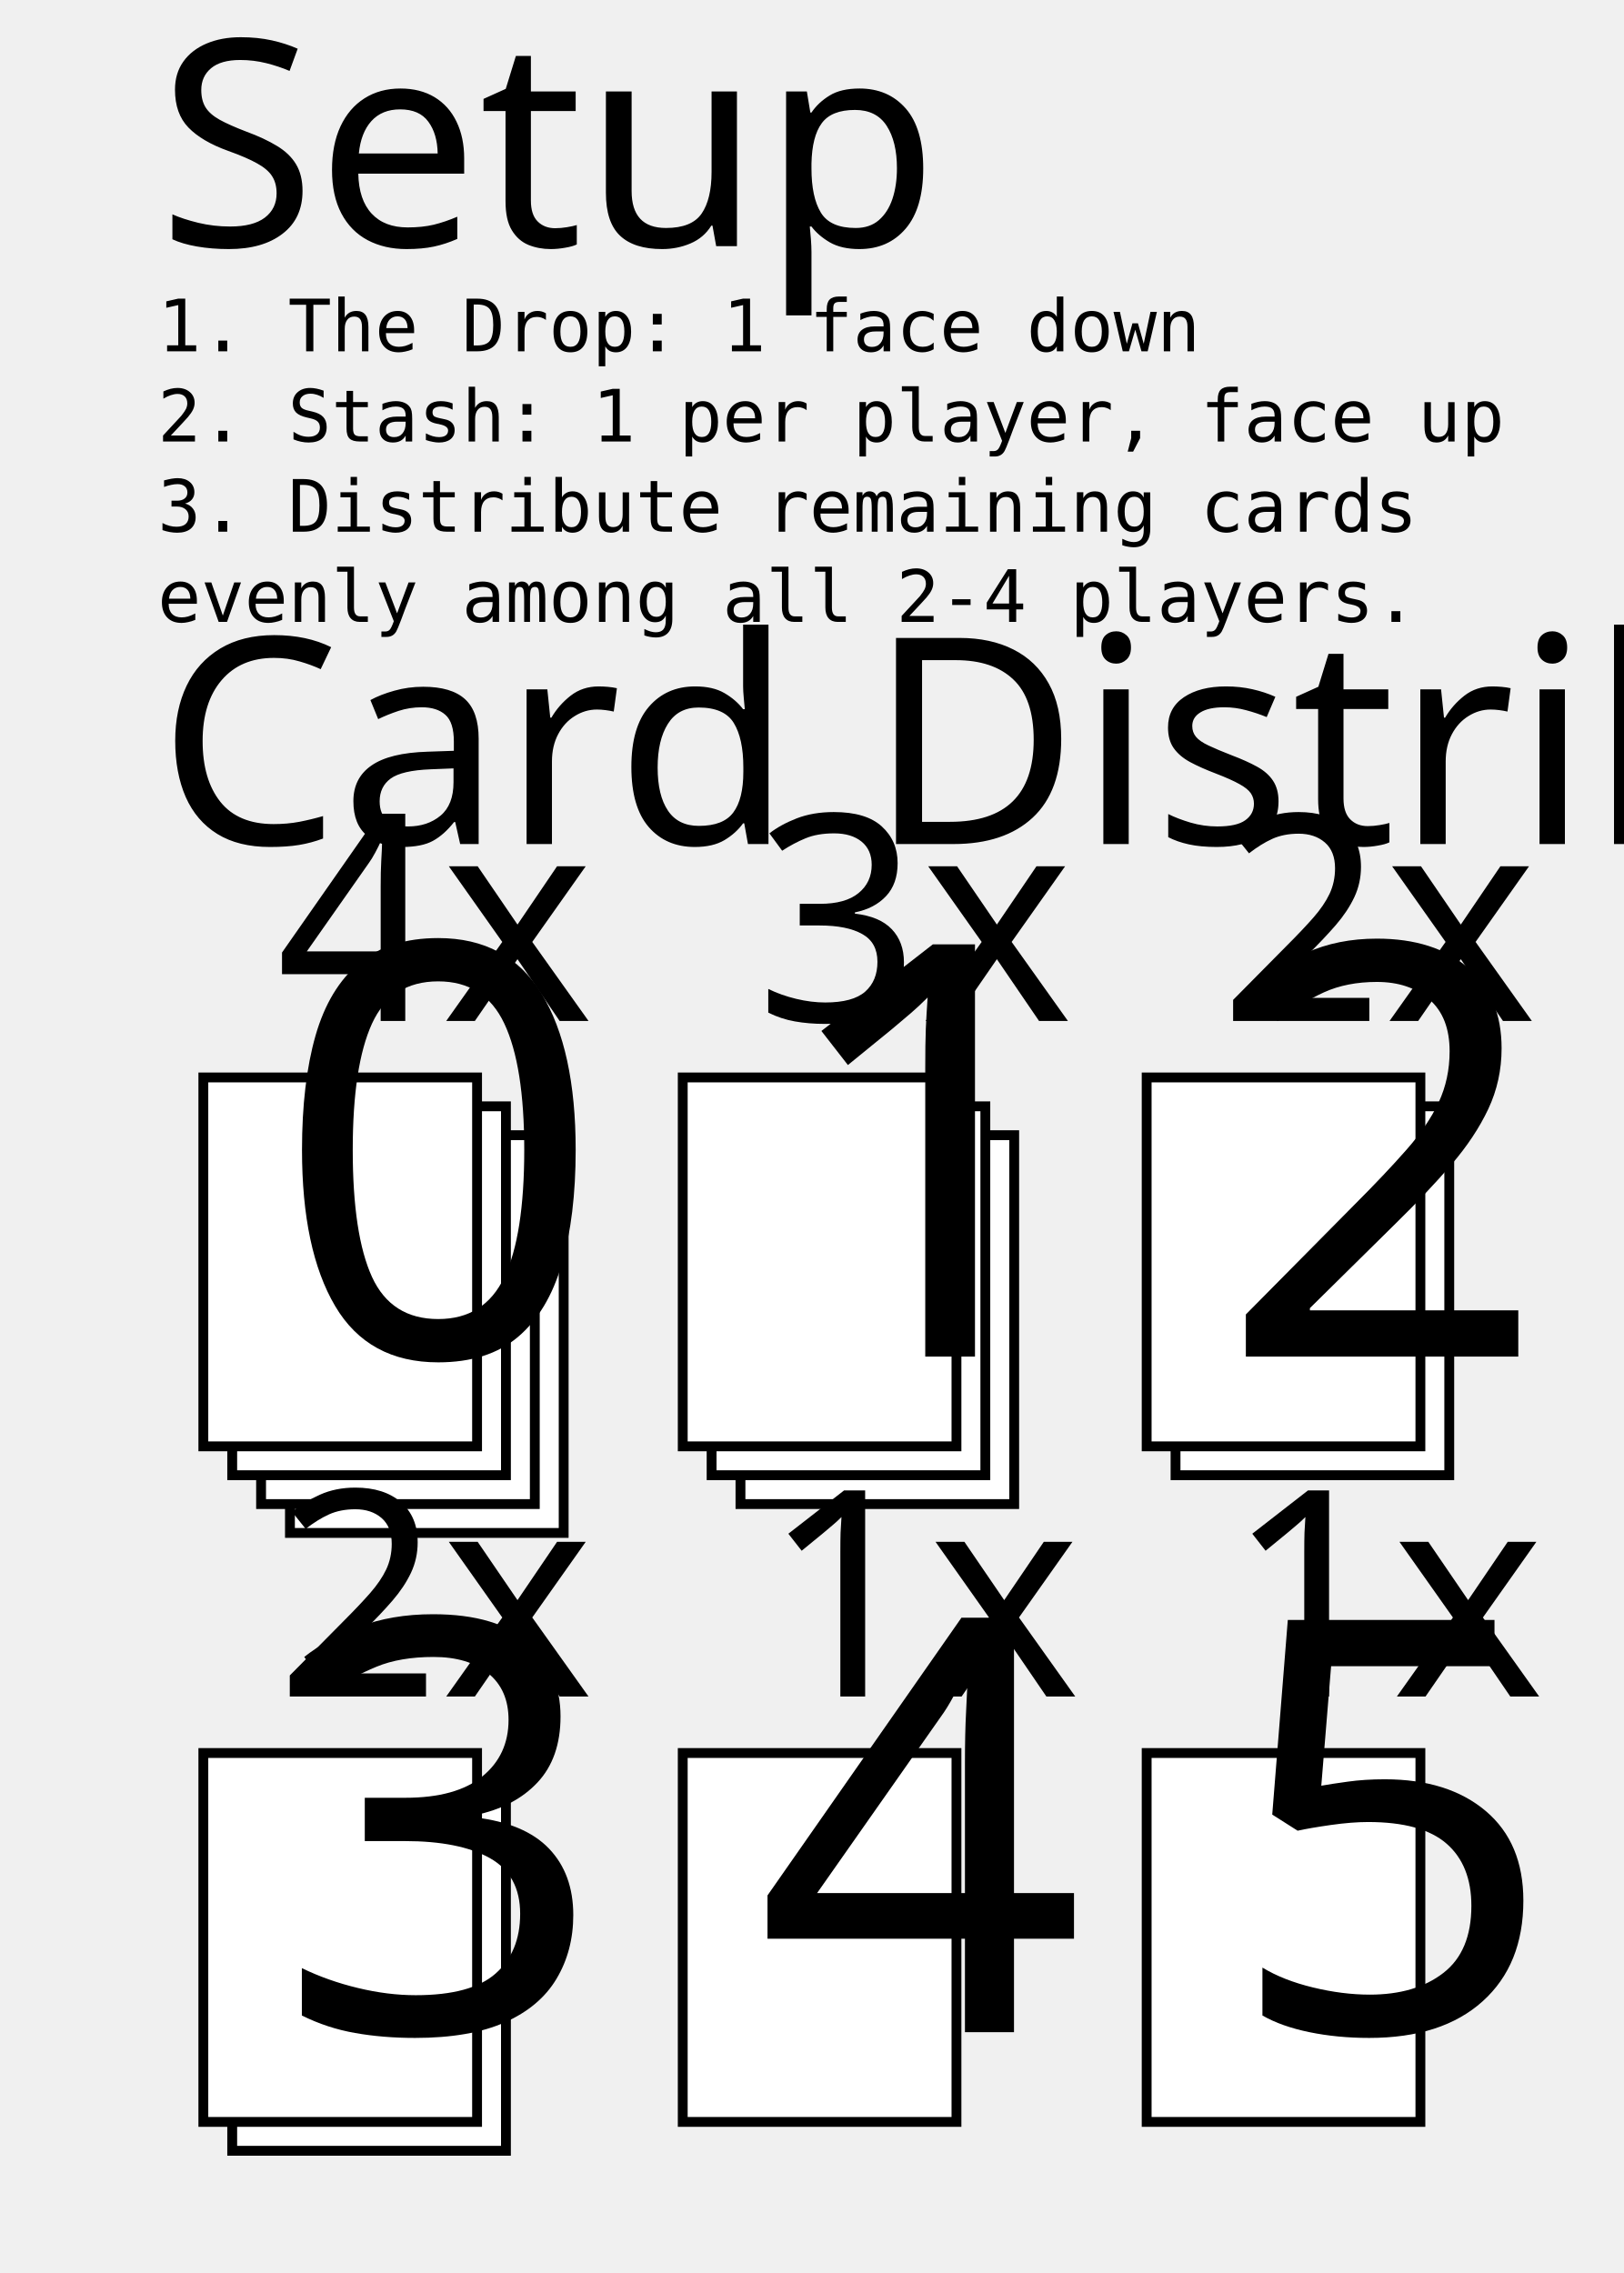
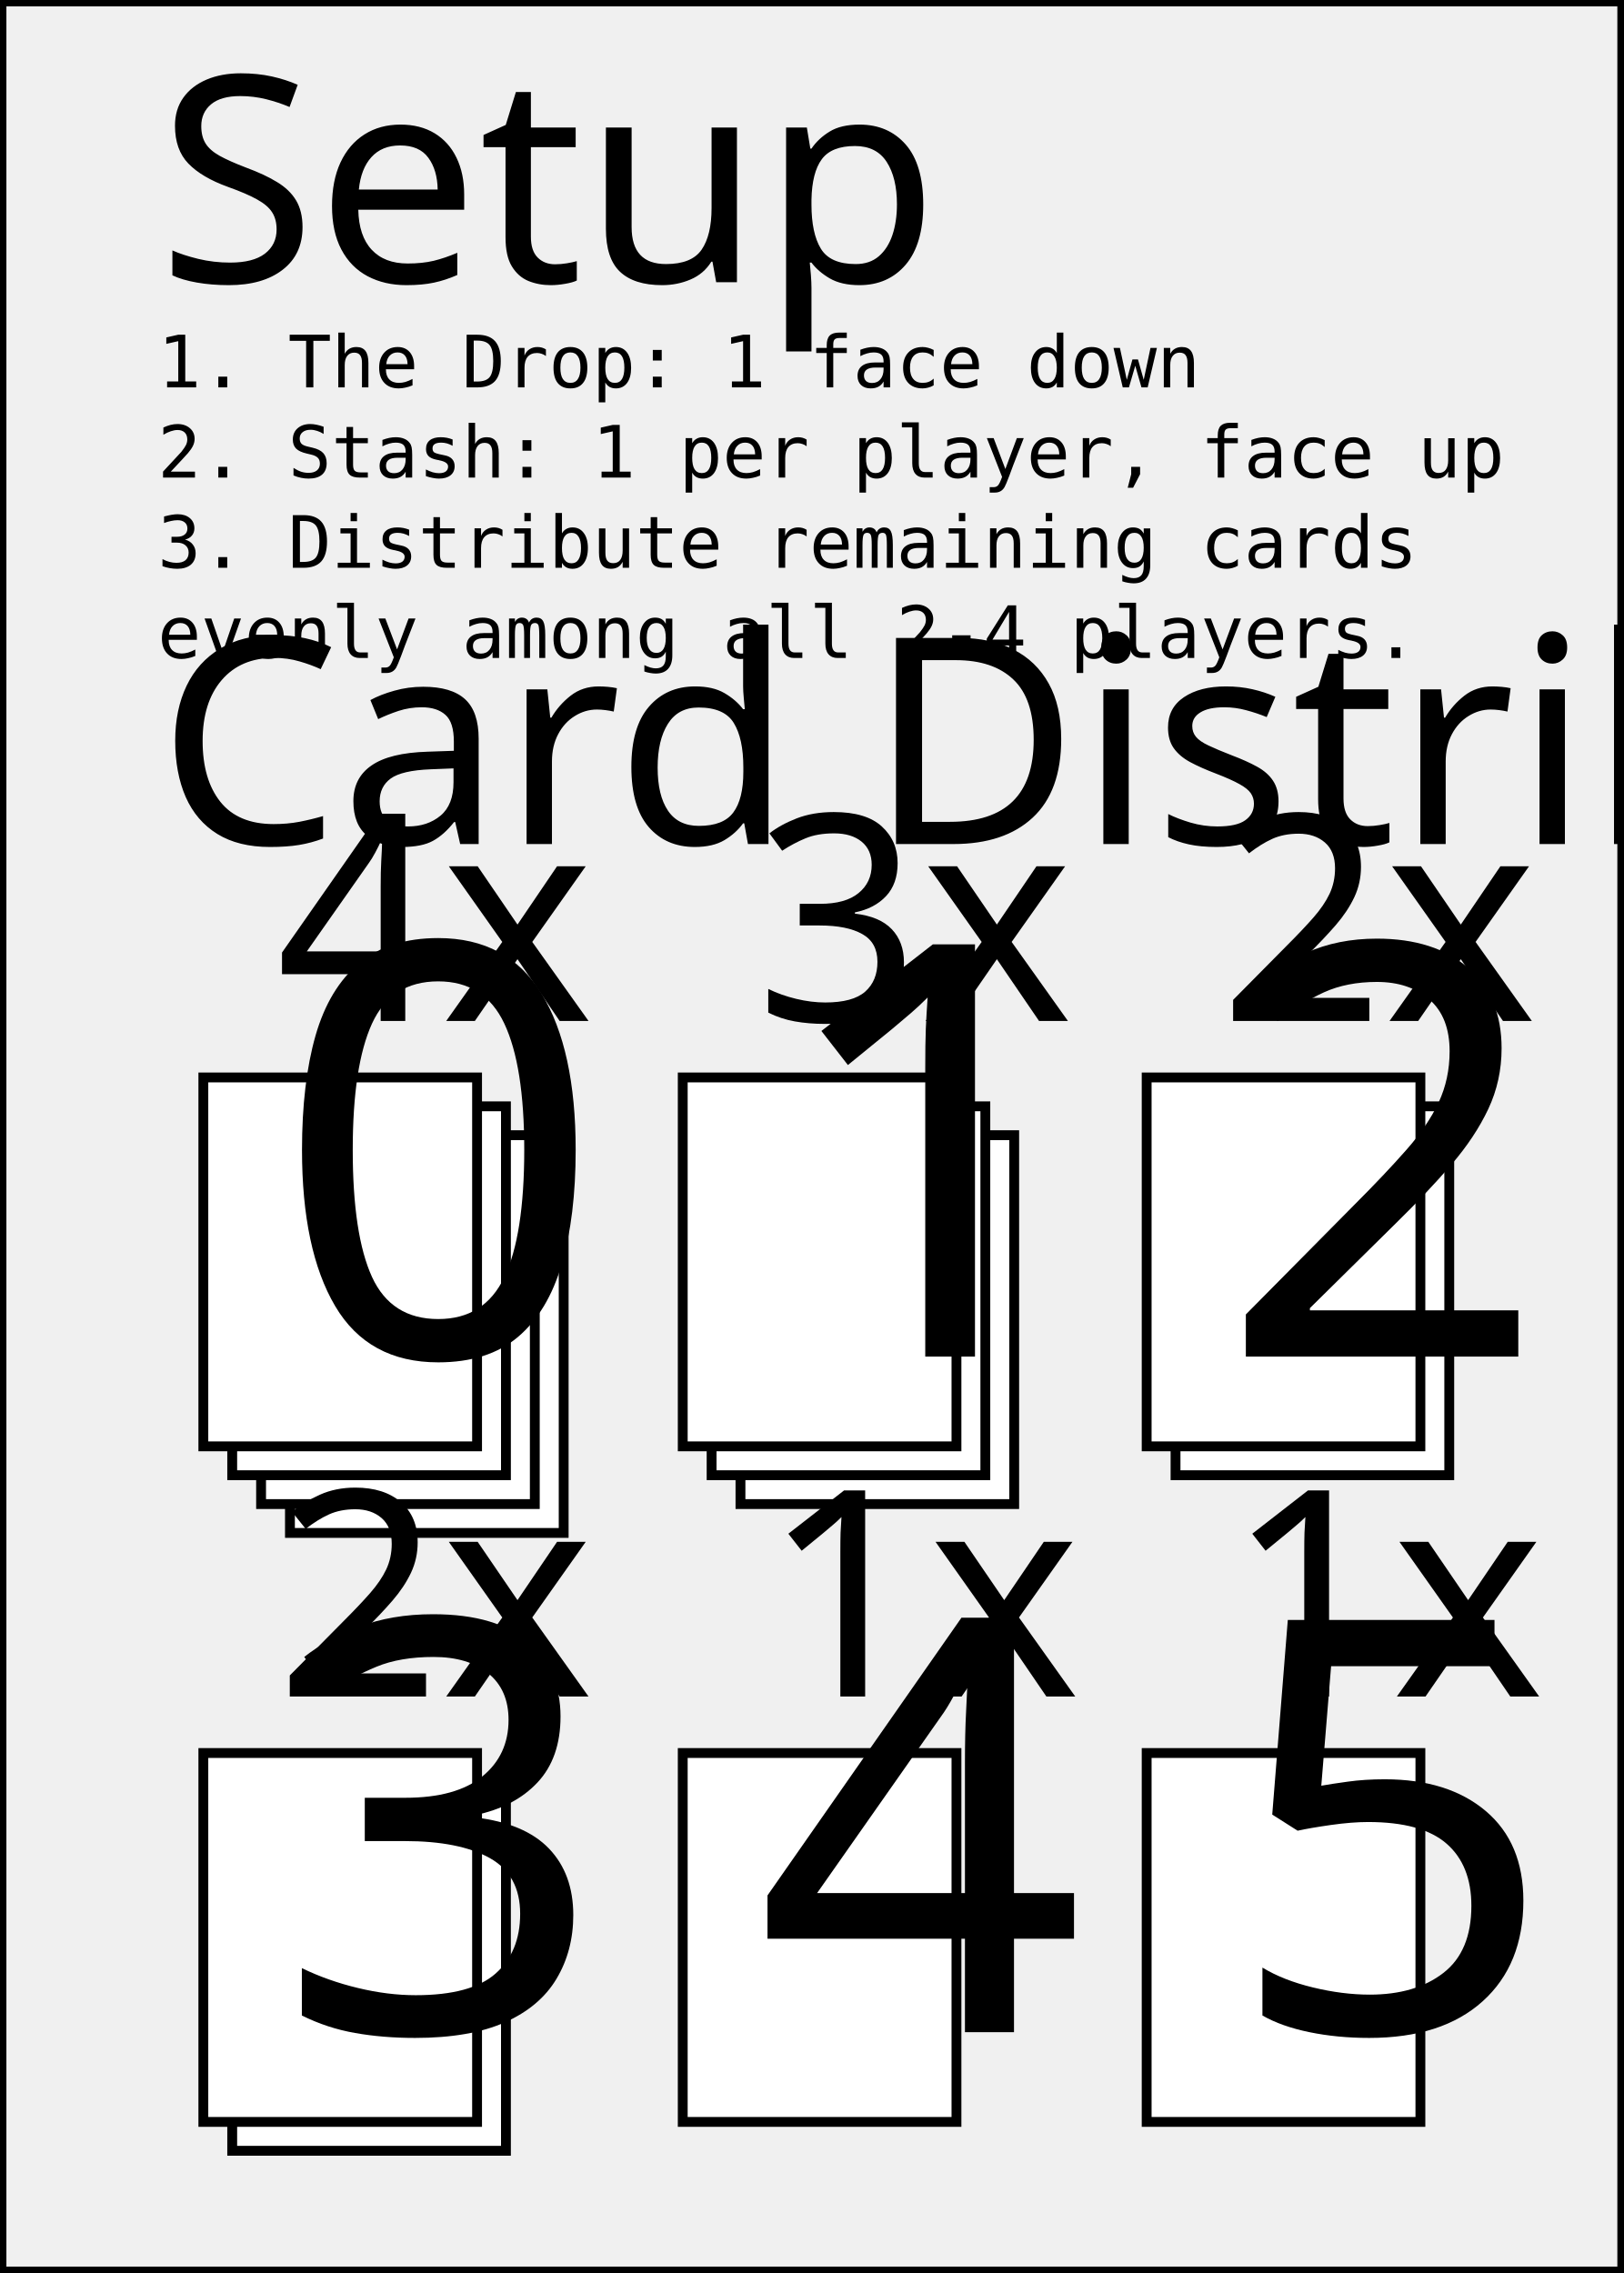
<svg xmlns="http://www.w3.org/2000/svg" width="2.5in" height="3.5in" viewBox="0 0 225 315" id="svg2" version="1.1">
  <defs id="defs4">
    <clipPath clipPathUnits="userSpaceOnUse" id="clipPath4487">
      <rect y="217.061" x="289.868" height="315" width="225" id="rect4489" style="opacity:1;fill:#000000;fill-opacity:1;fill-rule:evenodd;stroke:none;stroke-width:1px;stroke-linecap:butt;stroke-linejoin:miter;stroke-opacity:1" />
    </clipPath>
    <clipPath id="clipPath4487-1" clipPathUnits="userSpaceOnUse">
      <rect style="opacity:1;fill:#000000;fill-opacity:1;fill-rule:evenodd;stroke:none;stroke-width:1px;stroke-linecap:butt;stroke-linejoin:miter;stroke-opacity:1" id="rect4489-6" width="225" height="315" x="289.868" y="217.061" />
    </clipPath>
    <filter id="filter4176" style="color-interpolation-filters:sRGB;">
      <feGaussianBlur id="feGaussianBlur4178" result="blur" stdDeviation="3.13" />
      <feComposite id="feComposite4180" result="composite1" operator="atop" in2="blur" in="SourceGraphic" />
      <feComposite id="feComposite4182" result="composite2" operator="in" in2="composite1" />
      <feComposite id="feComposite4184" result="composite3" operator="in" in2="composite2" />
    </filter>
    <filter id="filter4250" style="color-interpolation-filters:sRGB;">
      <feGaussianBlur id="feGaussianBlur4252" result="blur" stdDeviation="15.894" />
      <feComposite id="feComposite4254" result="composite1" operator="atop" in2="blur" in="SourceGraphic" />
      <feComposite id="feComposite4256" result="composite2" operator="in" in2="composite1" />
      <feComposite id="feComposite4258" result="composite3" operator="in" in2="composite2" />
    </filter>
    <clipPath clipPathUnits="userSpaceOnUse" id="clipPath4487-7">
      <rect y="217.061" x="289.868" height="315" width="225" id="rect4489-8" style="opacity:1;fill:#000000;fill-opacity:1;fill-rule:evenodd;stroke:none;stroke-width:1px;stroke-linecap:butt;stroke-linejoin:miter;stroke-opacity:1" />
    </clipPath>
    <filter style="color-interpolation-filters:sRGB;" id="filter4159">
      <feGaussianBlur stdDeviation="3.13" result="blur" id="feGaussianBlur4161" />
      <feComposite in="SourceGraphic" in2="blur" operator="atop" result="composite1" id="feComposite4163" />
      <feComposite in2="composite1" operator="in" result="composite2" id="feComposite4165" />
      <feComposite in2="composite2" operator="in" result="composite3" id="feComposite4167" />
    </filter>
    <clipPath id="clipPath4359" clipPathUnits="userSpaceOnUse">
      <rect style="opacity:1;fill:#2d78ba;fill-opacity:1;fill-rule:evenodd;stroke:none;stroke-width:1px;stroke-linecap:butt;stroke-linejoin:miter;stroke-opacity:1" id="rect4361" width="503.893" height="705.45" x="-1014.725" y="-323.922" />
    </clipPath>
    <filter id="filter4316-3" style="color-interpolation-filters:sRGB">
      <feGaussianBlur id="feGaussianBlur4318-7" result="blur" stdDeviation="5" />
      <feComposite id="feComposite4320-6" result="composite1" operator="atop" in2="blur" in="SourceGraphic" />
      <feComposite id="feComposite4322-7" result="composite2" operator="in" in2="composite1" />
      <feComposite id="feComposite4324-4" result="composite3" operator="in" in2="composite2" />
    </filter>
    <clipPath clipPathUnits="userSpaceOnUse" id="clipPath4337">
      <rect style="opacity:1;fill:#442a0b;fill-opacity:1;fill-rule:evenodd;stroke:none;stroke-width:1px;stroke-linecap:butt;stroke-linejoin:miter;stroke-opacity:1" id="rect4339" width="270.947" height="379.325" x="-368.422" y="-89.322" />
    </clipPath>
    <clipPath id="clipPath4487-6" clipPathUnits="userSpaceOnUse">
      <rect style="opacity:1;fill:#000000;fill-opacity:1;fill-rule:evenodd;stroke:none;stroke-width:1px;stroke-linecap:butt;stroke-linejoin:miter;stroke-opacity:1" id="rect4489-0" width="225" height="315" x="289.868" y="217.061" />
    </clipPath>
    <clipPath id="clipPath4644" clipPathUnits="userSpaceOnUse">
      <rect style="opacity:1;fill:#1b3a55;fill-opacity:1;fill-rule:evenodd;stroke:none;stroke-width:1px;stroke-linecap:butt;stroke-linejoin:miter;stroke-opacity:1" id="rect4646" width="225" height="315" x="289.868" y="217.061" />
    </clipPath>
    <clipPath clipPathUnits="userSpaceOnUse" id="clipPath4487-7-5">
      <rect y="217.061" x="289.868" height="315" width="225" id="rect4489-1" style="opacity:1;fill:#000000;fill-opacity:1;fill-rule:evenodd;stroke:none;stroke-width:1px;stroke-linecap:butt;stroke-linejoin:miter;stroke-opacity:1" />
    </clipPath>
    <clipPath clipPathUnits="userSpaceOnUse" id="clipPath4644-9">
      <rect y="217.061" x="289.868" height="315" width="225" id="rect4646-0" style="opacity:1;fill:#1b3a55;fill-opacity:1;fill-rule:evenodd;stroke:none;stroke-width:1px;stroke-linecap:butt;stroke-linejoin:miter;stroke-opacity:1" />
    </clipPath>
    <filter style="color-interpolation-filters:sRGB;" id="filter4169">
      <feGaussianBlur stdDeviation="64.59" result="blur" id="feGaussianBlur4171" />
      <feComposite in="SourceGraphic" in2="blur" operator="atop" result="composite1" id="feComposite4173" />
      <feComposite in2="composite1" operator="in" result="composite2" id="feComposite4175" />
      <feComposite in2="composite2" operator="in" result="composite3" id="feComposite4177" />
    </filter>
    <clipPath clipPathUnits="userSpaceOnUse" id="clipPath4185">
      <rect style="opacity:0.214;fill:#ff0000;fill-opacity:1" id="rect4187" width="628.571" height="874.286" x="544.154" y="-656.51" />
    </clipPath>
    <filter style="color-interpolation-filters:sRGB;" id="filter4249">
      <feColorMatrix values="9.021 0 0 4.071 -4.011 0 9.021 0 4.071 -4.011 0 0 9.021 4.071 -4.011 0 0 0 1 0" id="feColorMatrix4251" />
    </filter>
    <filter style="color-interpolation-filters:sRGB;" id="filter4283">
      <feGaussianBlur stdDeviation="3.13" result="blur" id="feGaussianBlur4285" />
      <feComposite in="SourceGraphic" in2="blur" operator="atop" result="composite1" id="feComposite4287" />
      <feComposite in2="composite1" operator="in" result="composite2" id="feComposite4289" />
      <feComposite in2="composite2" operator="in" result="composite3" id="feComposite4291" />
    </filter>
    <filter style="color-interpolation-filters:sRGB;" id="filter4564">
      <feColorMatrix values="2.86 -0.3 -0.3 0 0 -0.3 2.86 -0.3 0 0 -0.3 -0.3 2.86 0 0 0 0 0 1 0 " id="feColorMatrix4566" />
    </filter>
    <clipPath clipPathUnits="userSpaceOnUse" id="clipPath5019">
      <rect style="opacity:1;fill:#1b3a55;fill-opacity:1;fill-rule:evenodd;stroke:none;stroke-width:1px;stroke-linecap:butt;stroke-linejoin:miter;stroke-opacity:1" id="rect5021" width="652.476" height="913.466" x="634.955" y="-611.306" />
    </clipPath>
    <filter id="filter4316" style="color-interpolation-filters:sRGB;">
      <feGaussianBlur id="feGaussianBlur4318" result="blur" stdDeviation="5" />
      <feComposite id="feComposite4320" result="composite1" operator="atop" in2="blur" in="SourceGraphic" />
      <feComposite id="feComposite4322" result="composite2" operator="in" in2="composite1" />
      <feComposite id="feComposite4324" result="composite3" operator="in" in2="composite2" />
    </filter>
    <clipPath clipPathUnits="userSpaceOnUse" id="clipPath5019-2">
      <rect style="opacity:1;fill:#1b3a55;fill-opacity:1;fill-rule:evenodd;stroke:none;stroke-width:1px;stroke-linecap:butt;stroke-linejoin:miter;stroke-opacity:1" id="rect5021-4" width="652.476" height="913.466" x="634.955" y="-611.306" />
    </clipPath>
    <filter style="color-interpolation-filters:sRGB" id="filter4564-0">
      <feColorMatrix values="2.86 -0.3 -0.3 0 0 -0.3 2.86 -0.3 0 0 -0.3 -0.3 2.86 0 0 0 0 0 1 0 " id="feColorMatrix4566-8" />
    </filter>
    <filter style="color-interpolation-filters:sRGB" id="filter4283-3">
      <feGaussianBlur stdDeviation="3.13" result="blur" id="feGaussianBlur4285-8" />
      <feComposite in="SourceGraphic" in2="blur" operator="atop" result="composite1" id="feComposite4287-4" />
      <feComposite in2="composite1" operator="in" result="composite2" id="feComposite4289-2" />
      <feComposite in2="composite2" operator="in" result="composite3" id="feComposite4291-5" />
    </filter>
    <clipPath id="clipPath4359-9" clipPathUnits="userSpaceOnUse">
      <rect style="opacity:1;fill:#2d78ba;fill-opacity:1;fill-rule:evenodd;stroke:none;stroke-width:1px;stroke-linecap:butt;stroke-linejoin:miter;stroke-opacity:1" id="rect4361-8" width="503.893" height="705.45" x="-1014.725" y="-323.922" />
    </clipPath>
    <clipPath clipPathUnits="userSpaceOnUse" id="clipPath4602">
      <rect y="210.709" x="268.872" height="310.407" width="221.719" id="rect4604" style="opacity:1;fill:#42004f;fill-opacity:1;fill-rule:evenodd;stroke:none;stroke-width:1px;stroke-linecap:butt;stroke-linejoin:miter;stroke-opacity:1" />
    </clipPath>
    <clipPath clipPathUnits="userSpaceOnUse" id="clipPath4284">
      <rect style="opacity:1;fill:#42004f;fill-opacity:1;fill-rule:evenodd;stroke:none;stroke-width:1px;stroke-linecap:butt;stroke-linejoin:miter;stroke-opacity:1" id="rect4286" width="225" height="315" x="289.868" y="217.061" />
    </clipPath>
  </defs>
  <g id="layer1" transform="translate(-289.8679,-217.0612)">
-     <path style="opacity:1;fill:#000000;fill-opacity:1;fill-rule:evenodd;stroke:none;stroke-width:1px;stroke-linecap:butt;stroke-linejoin:miter;stroke-opacity:1" d="m 607.056,-3.152 0,315 225,0 0,-315 -225,0 z m 9,9 207,0 0,297 -207,0 0,-297 z" id="rect4195" />
-     <text xml:space="preserve" style="font-style:normal;font-weight:normal;font-size:40px;line-height:125%;font-family:sans-serif;text-align:center;letter-spacing:0px;word-spacing:0px;text-anchor:middle;fill:#000000;fill-opacity:1;stroke:none;stroke-width:1px;stroke-linecap:butt;stroke-linejoin:miter;stroke-opacity:1" x="409.248" y="157.38" id="text4514">
-       <tspan x="409.248" y="157.38" style="font-style:normal;font-variant:normal;font-weight:normal;font-stretch:normal;font-family:'RM Typerighter old';-inkscape-font-specification:'RM Typerighter old';text-align:center;text-anchor:middle" id="tspan4528">Dead Drop</tspan>
-     </text>
-     <text id="text4213" y="251.175" x="311.709" style="font-style:normal;font-weight:normal;font-size:40px;line-height:125%;font-family:sans-serif;text-align:start;letter-spacing:0px;word-spacing:0px;text-anchor:start;fill:#000000;fill-opacity:1;stroke:none;stroke-width:1px;stroke-linecap:butt;stroke-linejoin:miter;stroke-opacity:1" xml:space="preserve">
-       <tspan id="tspan4215" style="font-style:normal;font-variant:normal;font-weight:normal;font-stretch:normal;font-family:'RM Typerighter old';-inkscape-font-specification:'RM Typerighter old';text-align:start;text-anchor:start" y="251.175" x="311.709">Setup</tspan>
-     </text>
-     <text xml:space="preserve" style="font-style:normal;font-variant:normal;font-weight:normal;font-stretch:normal;font-size:12.5px;line-height:125%;font-family:Consolas;-inkscape-font-specification:Consolas;letter-spacing:0px;word-spacing:0px;fill:#000000;fill-opacity:1;stroke:none;stroke-width:1px;stroke-linecap:butt;stroke-linejoin:miter;stroke-opacity:1" x="311.709" y="265.749" id="text4217">
-       <tspan id="tspan4219" x="311.709" y="265.749" style="font-size:10px">1. The Drop: 1 face down</tspan>
-       <tspan x="311.709" y="278.249" id="tspan4221" style="font-size:10px">2. Stash: 1 per player, face up</tspan>
-       <tspan x="311.709" y="290.749" id="tspan4223" style="font-size:10px">3. Distribute remaining cards</tspan>
-       <tspan x="311.709" y="303.249" id="tspan4225" style="font-size:10px">evenly among all 2-4 players.</tspan>
-     </text>
+     <g id="g4262" transform="translate(0,5)">
+       <text xml:space="preserve" style="font-style:normal;font-weight:normal;font-size:40px;line-height:125%;font-family:sans-serif;text-align:start;letter-spacing:0px;word-spacing:0px;text-anchor:start;fill:#000000;fill-opacity:1;stroke:none;stroke-width:1px;stroke-linecap:butt;stroke-linejoin:miter;stroke-opacity:1" x="311.709" y="251.175" id="text4213">
+         <tspan x="311.709" y="251.175" style="font-style:normal;font-variant:normal;font-weight:normal;font-stretch:normal;font-family:'RM Typerighter old';-inkscape-font-specification:'RM Typerighter old';text-align:start;text-anchor:start" id="tspan4215">Setup</tspan>
+       </text>
+       <text id="text4217" y="265.749" x="311.709" style="font-style:normal;font-variant:normal;font-weight:normal;font-stretch:normal;font-size:12.5px;line-height:125%;font-family:Consolas;-inkscape-font-specification:Consolas;letter-spacing:0px;word-spacing:0px;fill:#000000;fill-opacity:1;stroke:none;stroke-width:1px;stroke-linecap:butt;stroke-linejoin:miter;stroke-opacity:1" xml:space="preserve">
+         <tspan style="font-size:10px" y="265.749" x="311.709" id="tspan4219">1. The Drop: 1 face down</tspan>
+         <tspan style="font-size:10px" id="tspan4221" y="278.249" x="311.709">2. Stash: 1 per player, face up</tspan>
+         <tspan style="font-size:10px" id="tspan4223" y="290.749" x="311.709">3. Distribute remaining cards</tspan>
+         <tspan style="font-size:10px" id="tspan4225" y="303.249" x="311.709">evenly among all 2-4 players.</tspan>
+       </text>
+     </g>
    <text xml:space="preserve" style="font-style:normal;font-weight:normal;font-size:40px;line-height:125%;font-family:sans-serif;text-align:start;letter-spacing:0px;word-spacing:0px;text-anchor:start;fill:#000000;fill-opacity:1;stroke:none;stroke-width:1px;stroke-linecap:butt;stroke-linejoin:miter;stroke-opacity:1" x="311.709" y="334.032" id="text4227">
      <tspan x="311.709" y="334.032" style="font-style:normal;font-variant:normal;font-weight:normal;font-stretch:normal;font-family:'RM Typerighter old';-inkscape-font-specification:'RM Typerighter old';text-align:start;text-anchor:start" id="tspan4229">Card Distribution</tspan>
    </text>
    <g id="g4343" transform="translate(1.071427,-9.050763)">
      <rect style="opacity:1;fill:#ffffff;fill-opacity:1;stroke:#000000;stroke-width:1.363;stroke-miterlimit:4;stroke-dasharray:none;stroke-opacity:1" id="rect4271" width="37.93" height="51.123" x="451.689" y="379.429" />
      <rect style="opacity:1;fill:#ffffff;fill-opacity:1;stroke:#000000;stroke-width:1.363;stroke-miterlimit:4;stroke-dasharray:none;stroke-opacity:1" id="rect4259" width="37.93" height="51.123" x="391.403" y="383.429" />
      <rect y="379.429" x="387.403" height="51.123" width="37.93" id="rect4257" style="opacity:1;fill:#ffffff;fill-opacity:1;stroke:#000000;stroke-width:1.363;stroke-miterlimit:4;stroke-dasharray:none;stroke-opacity:1" />
      <rect style="opacity:1;fill:#ffffff;fill-opacity:1;stroke:#000000;stroke-width:1.363;stroke-miterlimit:4;stroke-dasharray:none;stroke-opacity:1" id="rect4245" width="37.93" height="51.123" x="328.974" y="387.429" />
      <rect y="383.429" x="324.974" height="51.123" width="37.93" id="rect4243" style="opacity:1;fill:#ffffff;fill-opacity:1;stroke:#000000;stroke-width:1.363;stroke-miterlimit:4;stroke-dasharray:none;stroke-opacity:1" />
      <rect style="opacity:1;fill:#ffffff;fill-opacity:1;stroke:#000000;stroke-width:1.363;stroke-miterlimit:4;stroke-dasharray:none;stroke-opacity:1" id="rect4241" width="37.93" height="51.123" x="320.974" y="379.429" />
      <rect y="375.429" x="316.974" height="51.123" width="37.93" id="rect4231" style="opacity:1;fill:#ffffff;fill-opacity:1;stroke:#000000;stroke-width:1.363;stroke-miterlimit:4;stroke-dasharray:none;stroke-opacity:1" />
      <text id="text4233" y="367.604" x="327.033" style="font-style:normal;font-weight:normal;font-size:40px;line-height:125%;font-family:sans-serif;text-align:start;letter-spacing:0px;word-spacing:0px;text-anchor:start;fill:#000000;fill-opacity:1;stroke:none;stroke-width:1px;stroke-linecap:butt;stroke-linejoin:miter;stroke-opacity:1" xml:space="preserve">
        <tspan id="tspan4235" style="font-style:normal;font-variant:normal;font-weight:normal;font-stretch:normal;font-family:'RM Typerighter old';-inkscape-font-specification:'RM Typerighter old';text-align:start;text-anchor:start" y="367.604" x="327.033">4x</tspan>
      </text>
      <text xml:space="preserve" style="font-style:normal;font-weight:normal;font-size:80px;line-height:125%;font-family:sans-serif;text-align:start;letter-spacing:0px;word-spacing:0px;text-anchor:start;fill:#000000;fill-opacity:1;stroke:none;stroke-width:1px;stroke-linecap:butt;stroke-linejoin:miter;stroke-opacity:1" x="326.721" y="414.115" id="text4237">
        <tspan x="326.721" y="414.115" style="font-style:normal;font-variant:normal;font-weight:normal;font-stretch:normal;font-size:80px;font-family:'RM Typerighter old';-inkscape-font-specification:'RM Typerighter old';text-align:start;text-anchor:start" id="tspan4239">0</tspan>
      </text>
      <g id="g4290">
        <text id="text4249" y="367.604" x="393.462" style="font-style:normal;font-weight:normal;font-size:40px;line-height:125%;font-family:sans-serif;text-align:start;letter-spacing:0px;word-spacing:0px;text-anchor:start;fill:#000000;fill-opacity:1;stroke:none;stroke-width:1px;stroke-linecap:butt;stroke-linejoin:miter;stroke-opacity:1" xml:space="preserve">
          <tspan id="tspan4251" style="font-style:normal;font-variant:normal;font-weight:normal;font-stretch:normal;font-family:'RM Typerighter old';-inkscape-font-specification:'RM Typerighter old';text-align:start;text-anchor:start" y="367.604" x="393.462">3x</tspan>
        </text>
        <g id="g4285">
          <rect style="opacity:1;fill:#ffffff;fill-opacity:1;stroke:#000000;stroke-width:1.363;stroke-miterlimit:4;stroke-dasharray:none;stroke-opacity:1" id="rect4247" width="37.93" height="51.123" x="383.403" y="375.429" />
          <text id="text4253" y="414.115" x="395.493" style="font-style:normal;font-weight:normal;font-size:80px;line-height:125%;font-family:sans-serif;text-align:start;letter-spacing:0px;word-spacing:0px;text-anchor:start;fill:#000000;fill-opacity:1;stroke:none;stroke-width:1px;stroke-linecap:butt;stroke-linejoin:miter;stroke-opacity:1" xml:space="preserve">
            <tspan id="tspan4255" style="font-style:normal;font-variant:normal;font-weight:normal;font-stretch:normal;font-size:80px;font-family:'RM Typerighter old';-inkscape-font-specification:'RM Typerighter old';text-align:start;text-anchor:start" y="414.115" x="395.493">1</tspan>
          </text>
        </g>
      </g>
      <rect y="375.429" x="447.689" height="51.123" width="37.93" id="rect4261" style="opacity:1;fill:#ffffff;fill-opacity:1;stroke:#000000;stroke-width:1.363;stroke-miterlimit:4;stroke-dasharray:none;stroke-opacity:1" />
      <text id="text4263" y="367.604" x="457.747" style="font-style:normal;font-weight:normal;font-size:40px;line-height:125%;font-family:sans-serif;text-align:start;letter-spacing:0px;word-spacing:0px;text-anchor:start;fill:#000000;fill-opacity:1;stroke:none;stroke-width:1px;stroke-linecap:butt;stroke-linejoin:miter;stroke-opacity:1" xml:space="preserve">
        <tspan id="tspan4265" style="font-style:normal;font-variant:normal;font-weight:normal;font-stretch:normal;font-family:'RM Typerighter old';-inkscape-font-specification:'RM Typerighter old';text-align:start;text-anchor:start" y="367.604" x="457.747">2x</tspan>
      </text>
      <text xml:space="preserve" style="font-style:normal;font-weight:normal;font-size:80px;line-height:125%;font-family:sans-serif;text-align:start;letter-spacing:0px;word-spacing:0px;text-anchor:start;fill:#000000;fill-opacity:1;stroke:none;stroke-width:1px;stroke-linecap:butt;stroke-linejoin:miter;stroke-opacity:1" x="457.591" y="414.115" id="text4267">
        <tspan x="457.591" y="414.115" style="font-style:normal;font-variant:normal;font-weight:normal;font-stretch:normal;font-size:80px;font-family:'RM Typerighter old';-inkscape-font-specification:'RM Typerighter old';text-align:start;text-anchor:start" id="tspan4269">2</tspan>
      </text>
    </g>
    <g id="g4368" transform="translate(1.071427,-4)">
      <rect y="468" x="320.974" height="51.123" width="37.93" id="rect4283" style="opacity:1;fill:#ffffff;fill-opacity:1;stroke:#000000;stroke-width:1.363;stroke-miterlimit:4;stroke-dasharray:none;stroke-opacity:1" />
      <rect style="opacity:1;fill:#ffffff;fill-opacity:1;stroke:#000000;stroke-width:1.363;stroke-miterlimit:4;stroke-dasharray:none;stroke-opacity:1" id="rect4273" width="37.93" height="51.123" x="316.974" y="464" />
      <text xml:space="preserve" style="font-style:normal;font-weight:normal;font-size:40px;line-height:125%;font-family:sans-serif;text-align:start;letter-spacing:0px;word-spacing:0px;text-anchor:start;fill:#000000;fill-opacity:1;stroke:none;stroke-width:1px;stroke-linecap:butt;stroke-linejoin:miter;stroke-opacity:1" x="327.033" y="456.175" id="text4275">
        <tspan x="327.033" y="456.175" style="font-style:normal;font-variant:normal;font-weight:normal;font-stretch:normal;font-family:'RM Typerighter old';-inkscape-font-specification:'RM Typerighter old';text-align:start;text-anchor:start" id="tspan4277">2x</tspan>
      </text>
      <text id="text4279" y="502.686" x="327.033" style="font-style:normal;font-weight:normal;font-size:80px;line-height:125%;font-family:sans-serif;text-align:start;letter-spacing:0px;word-spacing:0px;text-anchor:start;fill:#000000;fill-opacity:1;stroke:none;stroke-width:1px;stroke-linecap:butt;stroke-linejoin:miter;stroke-opacity:1" xml:space="preserve">
        <tspan id="tspan4281" style="font-style:normal;font-variant:normal;font-weight:normal;font-stretch:normal;font-size:80px;font-family:'RM Typerighter old';-inkscape-font-specification:'RM Typerighter old';text-align:start;text-anchor:start" y="502.686" x="327.033">3</tspan>
      </text>
      <text id="text4300" y="456.175" x="394.477" style="font-style:normal;font-weight:normal;font-size:40px;line-height:125%;font-family:sans-serif;text-align:start;letter-spacing:0px;word-spacing:0px;text-anchor:start;fill:#000000;fill-opacity:1;stroke:none;stroke-width:1px;stroke-linecap:butt;stroke-linejoin:miter;stroke-opacity:1" xml:space="preserve">
        <tspan id="tspan4302" style="font-style:normal;font-variant:normal;font-weight:normal;font-stretch:normal;font-family:'RM Typerighter old';-inkscape-font-specification:'RM Typerighter old';text-align:start;text-anchor:start" y="456.175" x="394.477">1x</tspan>
      </text>
      <rect y="464" x="383.403" height="51.123" width="37.93" id="rect4306" style="opacity:1;fill:#ffffff;fill-opacity:1;stroke:#000000;stroke-width:1.363;stroke-miterlimit:4;stroke-dasharray:none;stroke-opacity:1" />
      <text xml:space="preserve" style="font-style:normal;font-weight:normal;font-size:80px;line-height:125%;font-family:sans-serif;text-align:start;letter-spacing:0px;word-spacing:0px;text-anchor:start;fill:#000000;fill-opacity:1;stroke:none;stroke-width:1px;stroke-linecap:butt;stroke-linejoin:miter;stroke-opacity:1" x="393.462" y="502.686" id="text4308">
        <tspan x="393.462" y="502.686" style="font-style:normal;font-variant:normal;font-weight:normal;font-stretch:normal;font-size:80px;font-family:'RM Typerighter old';-inkscape-font-specification:'RM Typerighter old';text-align:start;text-anchor:start" id="tspan4310">4</tspan>
      </text>
      <text xml:space="preserve" style="font-style:normal;font-weight:normal;font-size:40px;line-height:125%;font-family:sans-serif;text-align:start;letter-spacing:0px;word-spacing:0px;text-anchor:start;fill:#000000;fill-opacity:1;stroke:none;stroke-width:1px;stroke-linecap:butt;stroke-linejoin:miter;stroke-opacity:1" x="458.763" y="456.175" id="text4321">
        <tspan x="458.763" y="456.175" style="font-style:normal;font-variant:normal;font-weight:normal;font-stretch:normal;font-family:'RM Typerighter old';-inkscape-font-specification:'RM Typerighter old';text-align:start;text-anchor:start" id="tspan4323">1x</tspan>
      </text>
      <rect style="opacity:1;fill:#ffffff;fill-opacity:1;stroke:#000000;stroke-width:1.363;stroke-miterlimit:4;stroke-dasharray:none;stroke-opacity:1" id="rect4325" width="37.93" height="51.123" x="447.689" y="464" />
      <text id="text4327" y="502.686" x="458.685" style="font-style:normal;font-weight:normal;font-size:80px;line-height:125%;font-family:sans-serif;text-align:start;letter-spacing:0px;word-spacing:0px;text-anchor:start;fill:#000000;fill-opacity:1;stroke:none;stroke-width:1px;stroke-linecap:butt;stroke-linejoin:miter;stroke-opacity:1" xml:space="preserve">
        <tspan id="tspan4329" style="font-style:normal;font-variant:normal;font-weight:normal;font-stretch:normal;font-size:80px;font-family:'RM Typerighter old';-inkscape-font-specification:'RM Typerighter old';text-align:start;text-anchor:start" y="502.686" x="458.685">5</tspan>
      </text>
    </g>
+     <rect style="opacity:1;fill:none;fill-opacity:1;stroke:#000000;stroke-width:1.772;stroke-miterlimit:4;stroke-dasharray:none;stroke-opacity:1" id="rect4272" width="225" height="315" x="289.868" y="217.061" />
  </g>
</svg>
